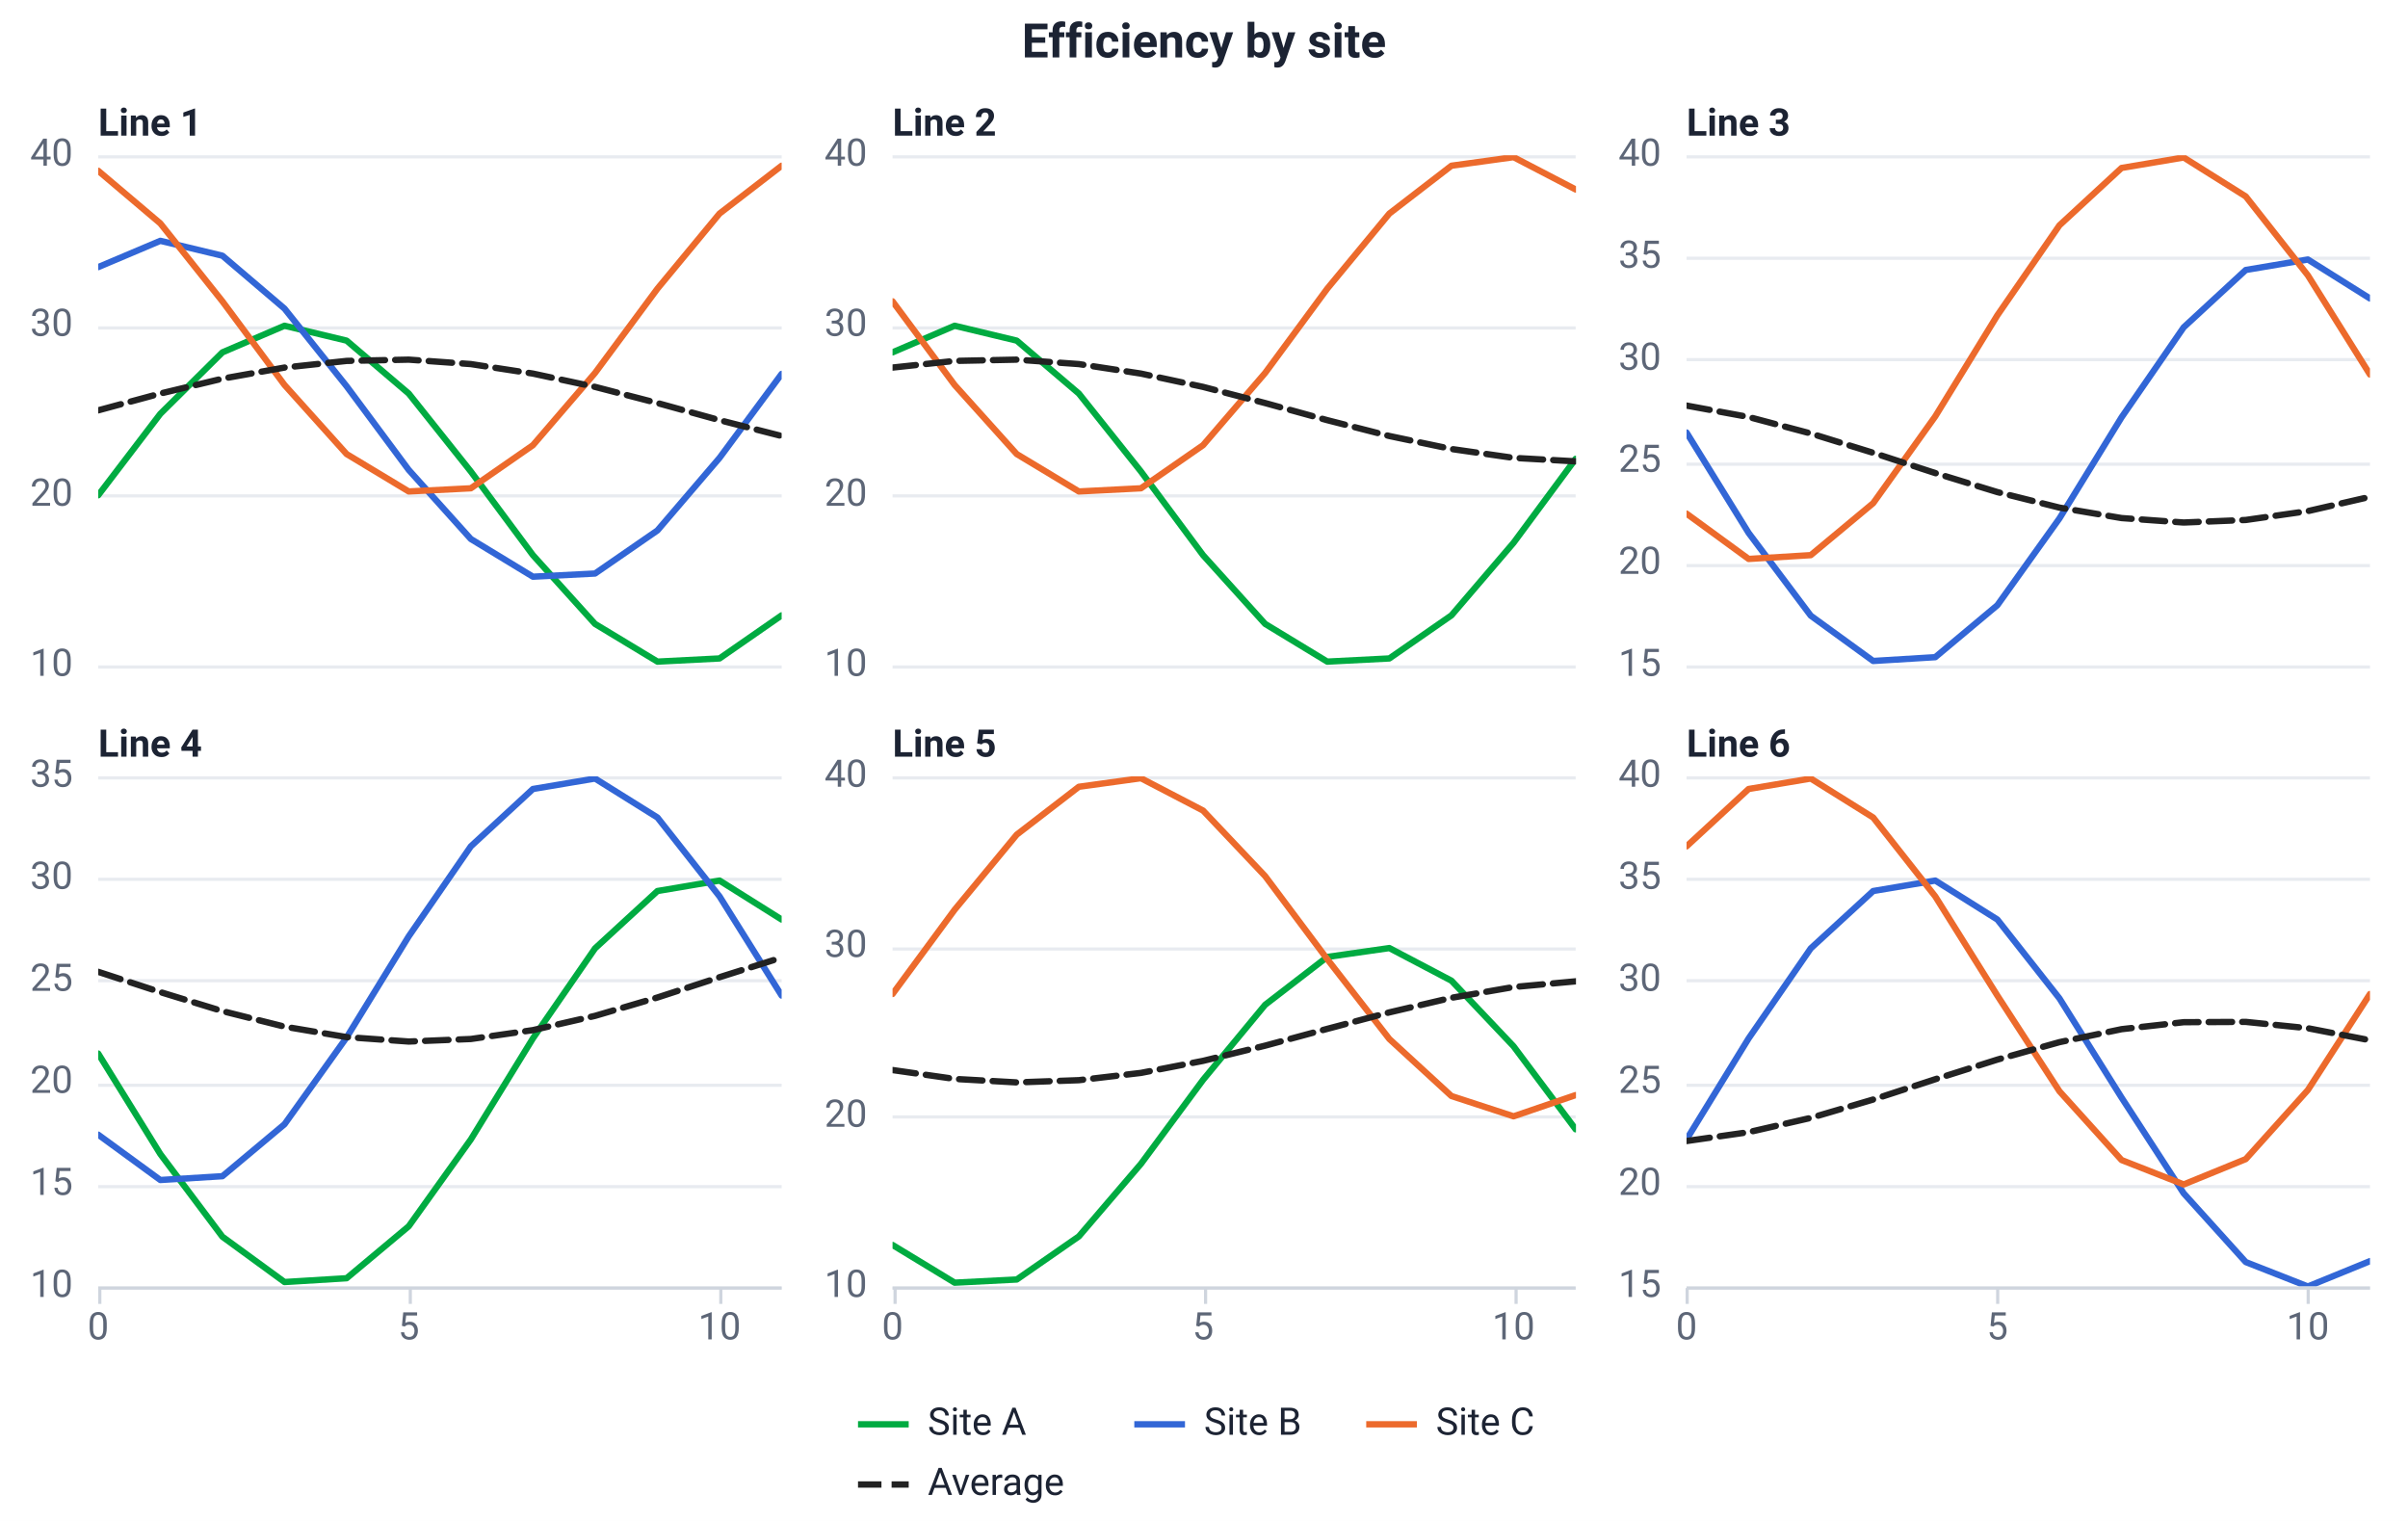
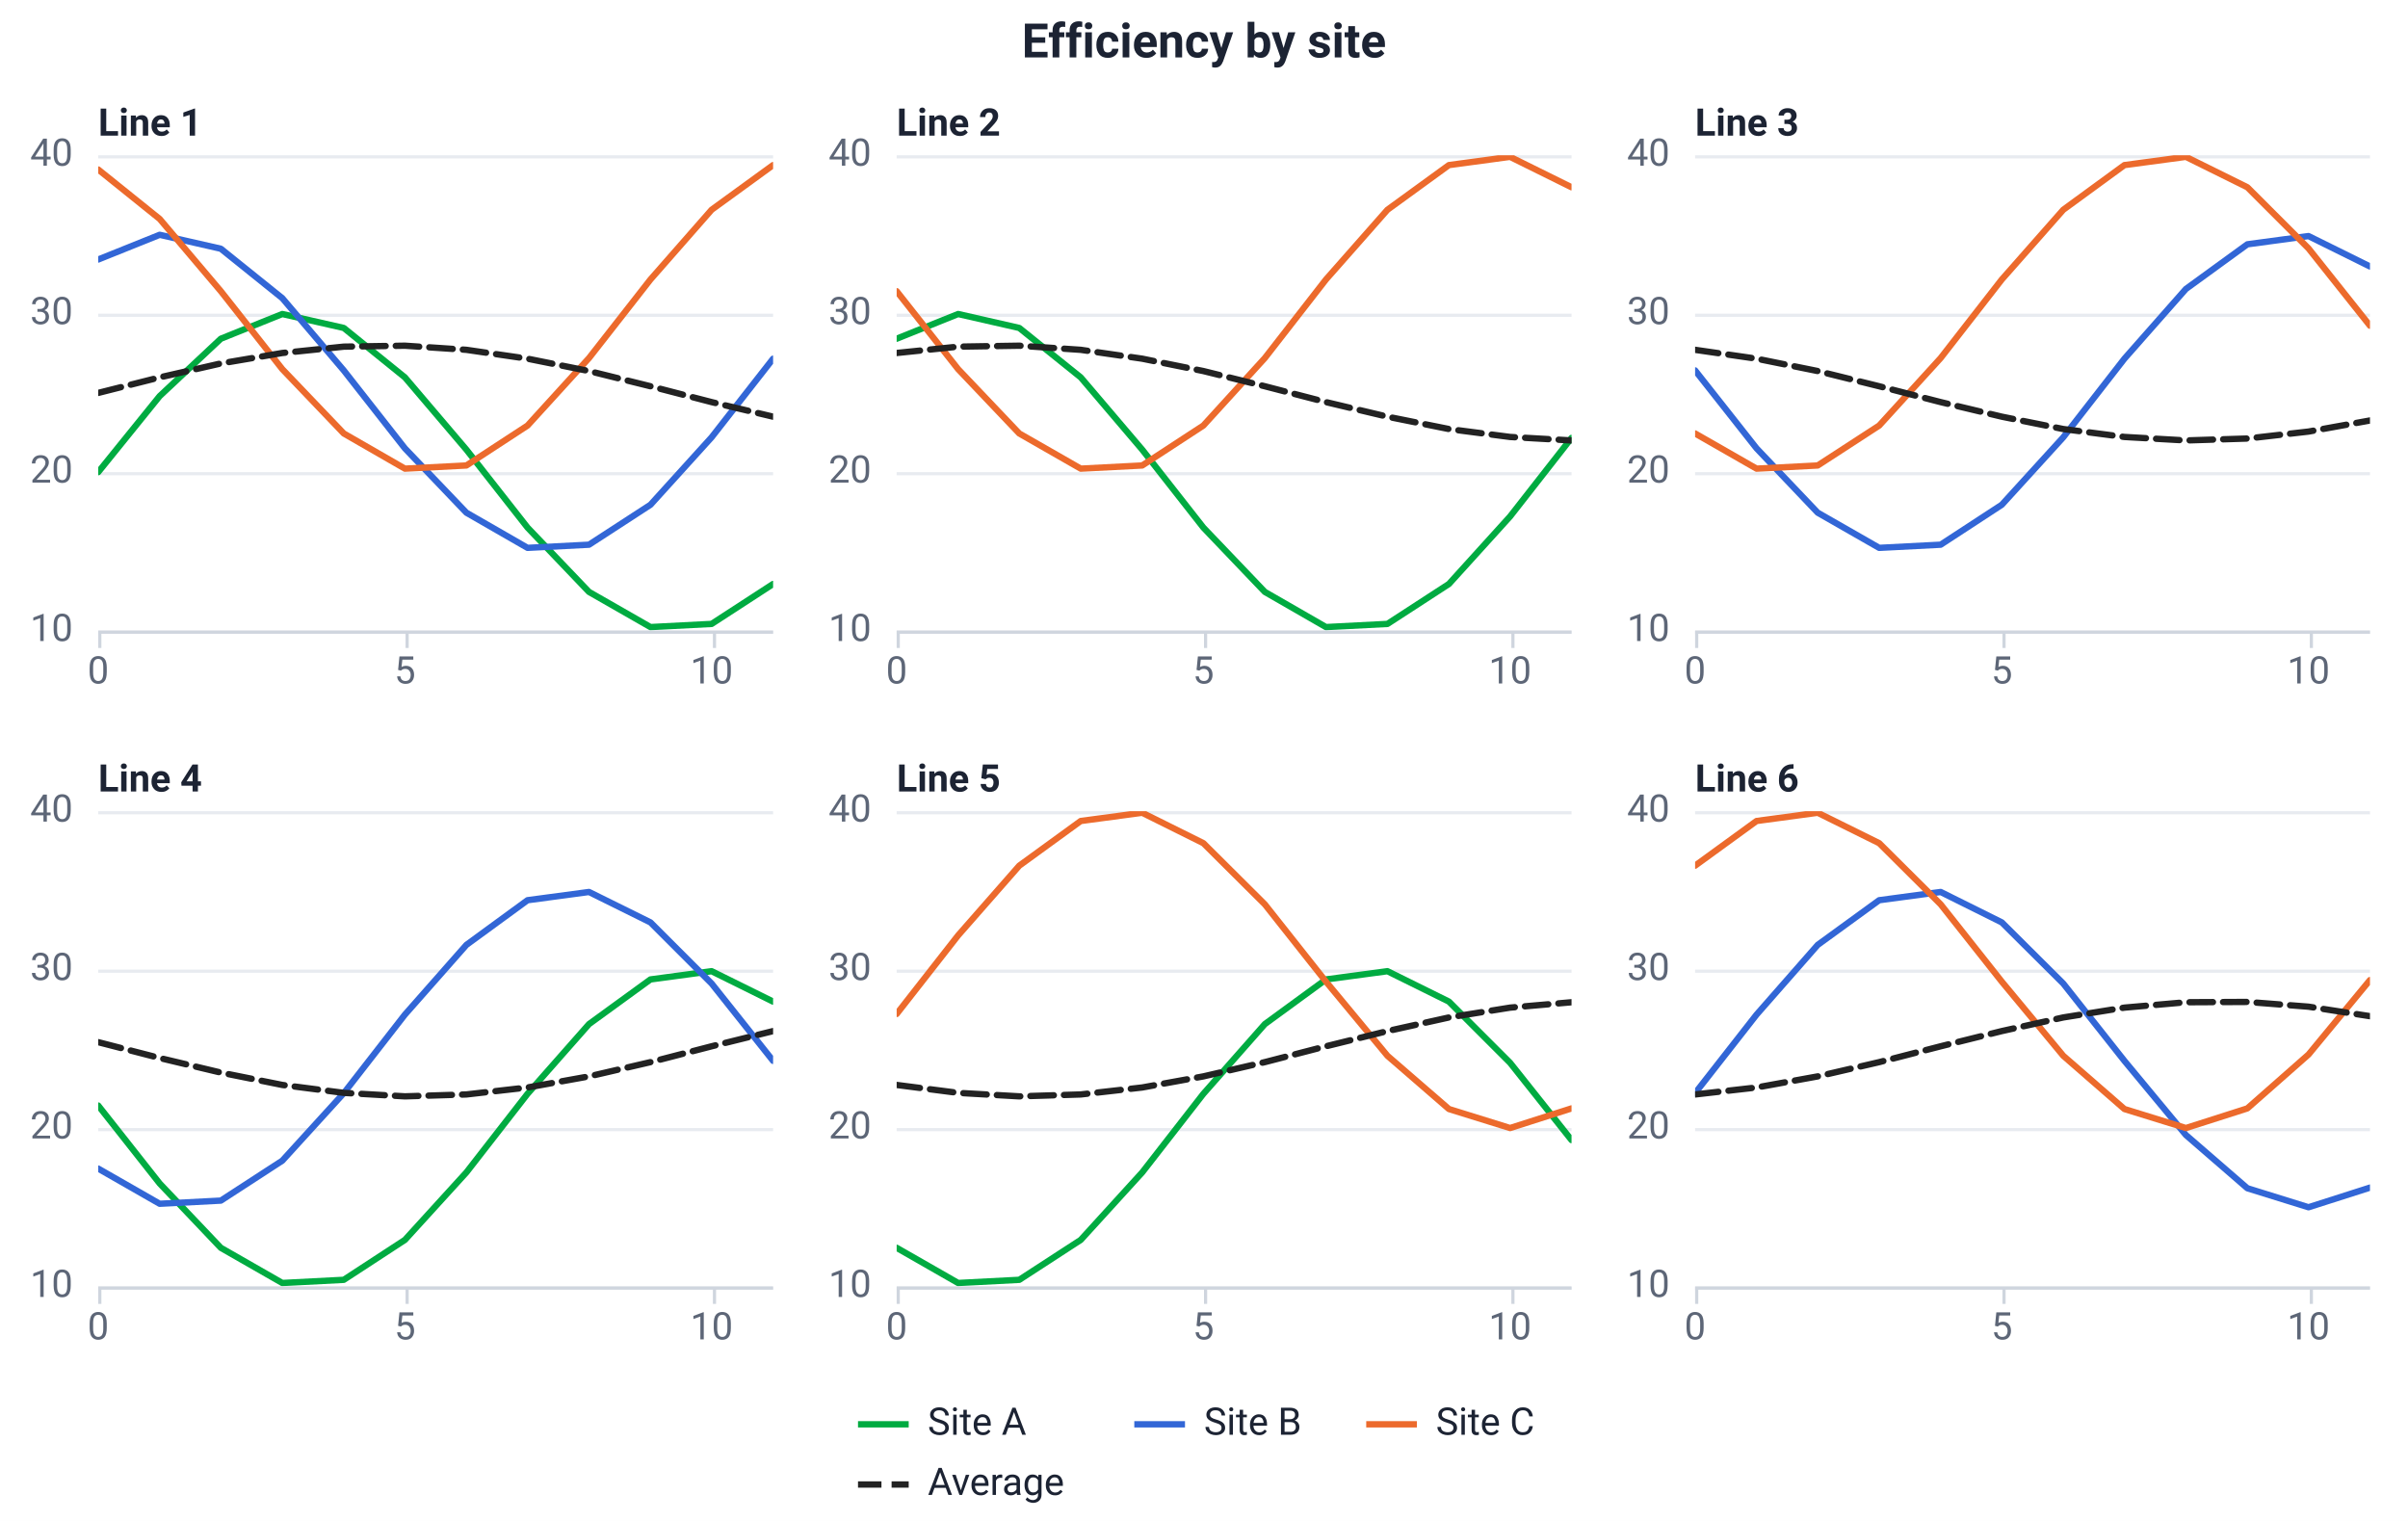
<svg xmlns="http://www.w3.org/2000/svg" width="760" height="480" viewBox="0 0 760 480" role="img" aria-labelledby="grid-legend-title grid-legend-desc" font-family="ui-sans-serif, system-ui, -apple-system, &quot;Segoe UI&quot;, Roboto, &quot;Helvetica Neue&quot;, Arial, sans-serif" font-size="12" fill="#5d6677">
  <defs>
    <clipPath id="grid-legend-clip-0">
-       <rect x="31" y="49" width="215.7" height="161" />
+       <rect x="31" y="49" width="213" height="150" />
    </clipPath>
    <clipPath id="grid-legend-clip-1">
-       <rect x="281.7" y="49" width="215.7" height="161" />
+       <rect x="283" y="49" width="213" height="150" />
    </clipPath>
    <clipPath id="grid-legend-clip-2">
-       <rect x="532.3" y="49" width="215.7" height="161" />
+       <rect x="535" y="49" width="213" height="150" />
    </clipPath>
    <clipPath id="grid-legend-clip-3">
-       <rect x="31" y="245" width="215.7" height="161" />
+       <rect x="31" y="256" width="213" height="150" />
    </clipPath>
    <clipPath id="grid-legend-clip-4">
-       <rect x="281.7" y="245" width="215.7" height="161" />
+       <rect x="283" y="256" width="213" height="150" />
    </clipPath>
    <clipPath id="grid-legend-clip-5">
-       <rect x="532.3" y="245" width="215.7" height="161" />
+       <rect x="535" y="256" width="213" height="150" />
    </clipPath>
  </defs>
  <rect width="760" height="480" fill="#ffffff" />
-   <path d="M31 210.5H246.7M31 156.5H246.7M31 103.5H246.7M31 49.5H246.7M281.7 210.5H497.3M281.7 156.5H497.3M281.7 103.5H497.3M281.7 49.5H497.3M532.3 210.5H748M532.3 178.5H748M532.3 146.5H748M532.3 113.5H748M532.3 81.5H748M532.3 49.5H748M31 406.5H246.7M31 374.5H246.7M31 342.5H246.7M31 309.5H246.7M31 277.5H246.7M31 245.5H246.7M281.7 406.5H497.3M281.7 352.5H497.3M281.7 299.5H497.3M281.7 245.5H497.3M532.3 406.5H748M532.3 374.5H748M532.3 342.5H748M532.3 309.5H748M532.3 277.5H748M532.3 245.5H748" stroke="#e8ebf0" fill="none" />
+   <path d="M31 199.5H244M31 149.5H244M31 99.5H244M31 49.5H244M283 199.5H496M283 149.5H496M283 99.5H496M283 49.5H496M535 199.5H748M535 149.5H748M535 99.5H748M535 49.5H748M31 406.5H244M31 356.5H244M31 306.5H244M31 256.5H244M283 406.5H496M283 356.5H496M283 306.5H496M283 256.5H496M535 406.5H748M535 356.5H748M535 306.5H748M535 256.5H748" stroke="#e8ebf0" fill="none" />
  <g clip-path="url(#grid-legend-clip-0)">
-     <path d="M31 156.3L50.6 130.6L70.2 111.2L89.8 102.8L109.4 107.5L129 124.2L148.6 148.8L168.2 175.2L187.8 196.9L207.5 208.8L227.1 207.8L246.7 194.2" fill="none" stroke="#00ab41" stroke-width="2" stroke-linejoin="round" stroke-linecap="round" />
-     <path d="M31 84.3L50.6 76L70.2 80.7L89.8 97.4L109.4 121.9L129 148.3L148.6 170.1L168.2 182L187.8 181L207.5 167.4L227.1 144.5L246.7 118" fill="none" stroke="#3266d6" stroke-width="2" stroke-linejoin="round" stroke-linecap="round" />
-     <path d="M31 53.9L50.6 70.5L70.2 95.1L89.8 121.5L109.4 143.3L129 155.1L148.6 154.1L168.2 140.5L187.8 117.7L207.5 91.1L227.1 67.4L246.7 52.3" fill="none" stroke="#ec6a2c" stroke-width="2" stroke-linejoin="round" stroke-linecap="round" />
-     <path d="M31 129.5L50.6 124.2L70.2 119.5L89.8 116L109.4 113.9L129 113.5L148.6 114.9L168.2 117.9L187.8 122.1L207.5 127.2L227.1 132.6L246.7 137.6" fill="none" stroke="#222222" stroke-width="2" stroke-linejoin="round" stroke-linecap="round" stroke-dasharray="7.4 3.2" />
+     <path d="M31 149L50.4 125L69.7 106.9L89.1 99.1L108.5 103.5L127.8 119.1L147.2 141.9L166.5 166.5L185.9 186.8L205.3 197.9L224.6 196.9L244 184.3" fill="none" stroke="#00ab41" stroke-width="2" stroke-linejoin="round" stroke-linecap="round" />
+     <path d="M31 81.9L50.4 74.1L69.7 78.5L89.1 94.1L108.5 116.9L127.8 141.5L147.2 161.8L166.5 172.9L185.9 171.9L205.3 159.3L224.6 138L244 113.2" fill="none" stroke="#3266d6" stroke-width="2" stroke-linejoin="round" stroke-linecap="round" />
+     <path d="M31 53.5L50.4 69.1L69.7 91.9L89.1 116.5L108.5 136.8L127.8 147.9L147.2 146.9L166.5 134.3L185.9 113L205.3 88.2L224.6 66.2L244 52.1" fill="none" stroke="#ec6a2c" stroke-width="2" stroke-linejoin="round" stroke-linecap="round" />
+     <path d="M31 124L50.4 119.1L69.7 114.7L89.1 111.4L108.5 109.4L127.8 109.1L147.2 110.4L166.5 113.2L185.9 117.1L205.3 121.9L224.6 126.9L244 131.5" fill="none" stroke="#222222" stroke-width="2" stroke-linejoin="round" stroke-linecap="round" stroke-dasharray="7.4 3.2" />
  </g>
  <g clip-path="url(#grid-legend-clip-1)">
-     <path d="M281.7 111.2L301.3 102.8L320.9 107.5L340.5 124.2L360.1 148.8L379.7 175.2L399.3 196.9L418.9 208.8L438.5 207.8L458.1 194.2L477.7 171.3L497.3 144.8" fill="none" stroke="#00ab41" stroke-width="2" stroke-linejoin="round" stroke-linecap="round" />
-     <path d="M281.7 95.1L301.3 121.5L320.9 143.3L340.5 155.1L360.1 154.1L379.7 140.5L399.3 117.7L418.9 91.1L438.5 67.4L458.1 52.3L477.7 49.6L497.3 59.8" fill="none" stroke="#ec6a2c" stroke-width="2" stroke-linejoin="round" stroke-linecap="round" />
-     <path d="M281.7 116L301.3 113.9L320.9 113.5L340.5 114.9L360.1 117.9L379.7 122.1L399.3 127.2L418.9 132.6L438.5 137.6L458.1 141.7L477.7 144.5L497.3 145.6" fill="none" stroke="#222222" stroke-width="2" stroke-linejoin="round" stroke-linecap="round" stroke-dasharray="7.4 3.2" />
+     <path d="M283 106.9L302.4 99.1L321.7 103.5L341.1 119.1L360.5 141.9L379.8 166.5L399.2 186.8L418.5 197.9L437.9 196.9L457.3 184.3L476.6 163L496 138.2" fill="none" stroke="#00ab41" stroke-width="2" stroke-linejoin="round" stroke-linecap="round" />
+     <path d="M283 91.9L302.4 116.5L321.7 136.8L341.1 147.9L360.5 146.9L379.8 134.3L399.2 113L418.5 88.2L437.9 66.2L457.3 52.1L476.6 49.5L496 59.1" fill="none" stroke="#ec6a2c" stroke-width="2" stroke-linejoin="round" stroke-linecap="round" />
+     <path d="M283 111.4L302.4 109.4L321.7 109.1L341.1 110.4L360.5 113.2L379.8 117.1L399.2 121.9L418.5 126.9L437.9 131.5L457.3 135.4L476.6 137.9L496 139" fill="none" stroke="#222222" stroke-width="2" stroke-linejoin="round" stroke-linecap="round" stroke-dasharray="7.4 3.2" />
  </g>
  <g clip-path="url(#grid-legend-clip-2)">
-     <path d="M532.3 136.5L551.9 168.2L571.5 194.3L591.2 208.6L610.8 207.4L630.4 191L650 163.6L669.6 131.7L689.2 103.3L708.8 85.2L728.4 81.9L748 94.2" fill="none" stroke="#3266d6" stroke-width="2" stroke-linejoin="round" stroke-linecap="round" />
-     <path d="M532.3 162.1L551.9 176.4L571.5 175.2L591.2 158.8L610.8 131.4L630.4 99.5L650 71.1L669.6 53L689.2 49.7L708.8 62L728.4 86.9L748 118.2" fill="none" stroke="#ec6a2c" stroke-width="2" stroke-linejoin="round" stroke-linecap="round" />
-     <path d="M532.3 128L551.9 131.6L571.5 136.8L591.2 142.9L610.8 149.3L630.4 155.3L650 160.2L669.6 163.5L689.2 164.9L708.8 164.1L728.4 161.3L748 156.8" fill="none" stroke="#222222" stroke-width="2" stroke-linejoin="round" stroke-linecap="round" stroke-dasharray="7.4 3.2" />
+     <path d="M535 116.9L554.4 141.5L573.7 161.8L593.1 172.9L612.5 171.9L631.8 159.3L651.2 138L670.5 113.2L689.9 91.2L709.3 77.1L728.6 74.5L748 84.1" fill="none" stroke="#3266d6" stroke-width="2" stroke-linejoin="round" stroke-linecap="round" />
+     <path d="M535 136.8L554.4 147.9L573.7 146.9L593.1 134.3L612.5 113L631.8 88.2L651.2 66.2L670.5 52.1L689.9 49.5L709.3 59.1L728.6 78.4L748 102.8" fill="none" stroke="#ec6a2c" stroke-width="2" stroke-linejoin="round" stroke-linecap="round" />
+     <path d="M535 110.4L554.4 113.2L573.7 117.1L593.1 121.9L612.5 126.9L631.8 131.5L651.2 135.4L670.5 137.9L689.9 139L709.3 138.4L728.6 136.2L748 132.7" fill="none" stroke="#222222" stroke-width="2" stroke-linejoin="round" stroke-linecap="round" stroke-dasharray="7.4 3.2" />
  </g>
  <g clip-path="url(#grid-legend-clip-3)">
-     <path d="M31 332.5L50.6 364.2L70.2 390.3L89.8 404.6L109.4 403.4L129 387L148.6 359.6L168.2 327.7L187.8 299.3L207.5 281.2L227.1 277.9L246.7 290.2" fill="none" stroke="#00ab41" stroke-width="2" stroke-linejoin="round" stroke-linecap="round" />
-     <path d="M31 358.1L50.6 372.4L70.2 371.2L89.8 354.8L109.4 327.4L129 295.5L148.6 267.1L168.2 249L187.8 245.7L207.5 258L227.1 282.9L246.7 314.2" fill="none" stroke="#3266d6" stroke-width="2" stroke-linejoin="round" stroke-linecap="round" />
-     <path d="M31 306.7L50.6 313.1L70.2 319.1L89.8 324L109.4 327.3L129 328.7L148.6 327.9L168.2 325.1L187.8 320.6L207.5 314.8L227.1 308.4L246.7 302.2" fill="none" stroke="#222222" stroke-width="2" stroke-linejoin="round" stroke-linecap="round" stroke-dasharray="7.4 3.2" />
+     <path d="M31 348.9L50.4 373.5L69.7 393.8L89.1 404.9L108.5 403.9L127.8 391.3L147.2 370L166.5 345.2L185.9 323.2L205.3 309.1L224.6 306.5L244 316.1" fill="none" stroke="#00ab41" stroke-width="2" stroke-linejoin="round" stroke-linecap="round" />
+     <path d="M31 368.8L50.4 379.9L69.7 378.9L89.1 366.3L108.5 345L127.8 320.2L147.2 298.2L166.5 284.1L185.9 281.5L205.3 291.1L224.6 310.4L244 334.8" fill="none" stroke="#3266d6" stroke-width="2" stroke-linejoin="round" stroke-linecap="round" />
+     <path d="M31 328.9L50.4 333.9L69.7 338.5L89.1 342.4L108.5 344.9L127.8 346L147.2 345.4L166.5 343.2L185.9 339.7L205.3 335.2L224.6 330.2L244 325.4" fill="none" stroke="#222222" stroke-width="2" stroke-linejoin="round" stroke-linecap="round" stroke-dasharray="7.4 3.2" />
  </g>
  <g clip-path="url(#grid-legend-clip-4)">
-     <path d="M281.7 392.9L301.3 404.8L320.9 403.8L340.5 390.2L360.1 367.3L379.7 340.8L399.3 317.1L418.9 302L438.5 299.2L458.1 309.5L477.7 330.2L497.3 356.4" fill="none" stroke="#00ab41" stroke-width="2" stroke-linejoin="round" stroke-linecap="round" />
-     <path d="M281.7 313.7L301.3 287.1L320.9 263.4L340.5 248.3L360.1 245.6L379.7 255.8L399.3 276.5L418.9 302.7L438.5 327.9L458.1 345.9L477.7 352.3L497.3 345.6" fill="none" stroke="#ec6a2c" stroke-width="2" stroke-linejoin="round" stroke-linecap="round" />
-     <path d="M281.7 337.7L301.3 340.5L320.9 341.6L340.5 340.9L360.1 338.6L379.7 334.8L399.3 330L418.9 324.7L438.5 319.5L458.1 314.9L477.7 311.5L497.3 309.7" fill="none" stroke="#222222" stroke-width="2" stroke-linejoin="round" stroke-linecap="round" stroke-dasharray="7.4 3.2" />
+     <path d="M283 393.8L302.4 404.9L321.7 403.9L341.1 391.3L360.5 370L379.8 345.2L399.2 323.2L418.5 309.1L437.9 306.5L457.3 316.1L476.6 335.4L496 359.8" fill="none" stroke="#00ab41" stroke-width="2" stroke-linejoin="round" stroke-linecap="round" />
+     <path d="M283 320L302.4 295.2L321.7 273.2L341.1 259.1L360.5 256.5L379.8 266.1L399.2 285.4L418.5 309.8L437.9 333.2L457.3 350L476.6 356L496 349.8" fill="none" stroke="#ec6a2c" stroke-width="2" stroke-linejoin="round" stroke-linecap="round" />
+     <path d="M283 342.4L302.4 344.9L321.7 346L341.1 345.4L360.5 343.2L379.8 339.7L399.2 335.2L418.5 330.2L437.9 325.4L457.3 321.1L476.6 318L496 316.3" fill="none" stroke="#222222" stroke-width="2" stroke-linejoin="round" stroke-linecap="round" stroke-dasharray="7.4 3.2" />
  </g>
  <g clip-path="url(#grid-legend-clip-5)">
-     <path d="M532.3 359.6L551.9 327.7L571.5 299.3L591.2 281.2L610.8 277.9L630.4 290.2L650 315.1L669.6 346.4L689.2 376.6L708.8 398.3L728.4 406L748 398" fill="none" stroke="#3266d6" stroke-width="2" stroke-linejoin="round" stroke-linecap="round" />
-     <path d="M532.3 267.1L551.9 249L571.5 245.7L591.2 258L610.8 282.9L630.4 314.2L650 344.4L669.6 366.1L689.2 373.8L708.8 365.8L728.4 344L748 313.7" fill="none" stroke="#ec6a2c" stroke-width="2" stroke-linejoin="round" stroke-linecap="round" />
-     <path d="M532.3 360.1L551.9 357.3L571.5 352.8L591.2 347L610.8 340.6L630.4 334.4L650 328.9L669.6 324.8L689.2 322.6L708.8 322.5L728.4 324.5L748 328.3" fill="none" stroke="#222222" stroke-width="2" stroke-linejoin="round" stroke-linecap="round" stroke-dasharray="7.4 3.2" />
+     <path d="M535 345L554.4 320.2L573.7 298.2L593.1 284.1L612.5 281.5L631.8 291.1L651.2 310.4L670.5 334.8L689.9 358.2L709.3 375L728.6 381L748 374.8" fill="none" stroke="#3266d6" stroke-width="2" stroke-linejoin="round" stroke-linecap="round" />
+     <path d="M535 273.2L554.4 259.1L573.7 256.5L593.1 266.1L612.5 285.4L631.8 309.8L651.2 333.2L670.5 350L689.9 356L709.3 349.8L728.6 332.8L748 309.3" fill="none" stroke="#ec6a2c" stroke-width="2" stroke-linejoin="round" stroke-linecap="round" />
+     <path d="M535 345.4L554.4 343.2L573.7 339.7L593.1 335.2L612.5 330.2L631.8 325.4L651.2 321.1L670.5 318L689.9 316.3L709.3 316.2L728.6 317.7L748 320.7" fill="none" stroke="#222222" stroke-width="2" stroke-linejoin="round" stroke-linecap="round" stroke-dasharray="7.4 3.2" />
  </g>
  <g style="font-variant-numeric:tabular-nums">
-     <text x="23" y="210" text-anchor="end" dominant-baseline="middle">10</text>
-     <text x="23" y="156.3" text-anchor="end" dominant-baseline="middle">20</text>
-     <text x="23" y="102.7" text-anchor="end" dominant-baseline="middle">30</text>
+     <path d="M31 199.5H244M31.5 199.5V204.5M128.5 199.5V204.5M225.5 199.5V204.5" stroke="#cfd5de" fill="none" />
+     <text x="31" y="207.5" text-anchor="middle" dominant-baseline="hanging">0</text>
+     <text x="127.8" y="207.5" text-anchor="middle" dominant-baseline="hanging">5</text>
+     <text x="224.6" y="207.5" text-anchor="middle" dominant-baseline="hanging">10</text>
+     <text x="23" y="199" text-anchor="end" dominant-baseline="middle">10</text>
+     <text x="23" y="149" text-anchor="end" dominant-baseline="middle">20</text>
+     <text x="23" y="99" text-anchor="end" dominant-baseline="middle">30</text>
    <text x="23" y="49" text-anchor="end" dominant-baseline="middle">40</text>
-     <text x="273.7" y="210" text-anchor="end" dominant-baseline="middle">10</text>
-     <text x="273.7" y="156.3" text-anchor="end" dominant-baseline="middle">20</text>
-     <text x="273.7" y="102.7" text-anchor="end" dominant-baseline="middle">30</text>
-     <text x="273.7" y="49" text-anchor="end" dominant-baseline="middle">40</text>
-     <text x="524.3" y="210" text-anchor="end" dominant-baseline="middle">15</text>
-     <text x="524.3" y="177.8" text-anchor="end" dominant-baseline="middle">20</text>
-     <text x="524.3" y="145.6" text-anchor="end" dominant-baseline="middle">25</text>
-     <text x="524.3" y="113.4" text-anchor="end" dominant-baseline="middle">30</text>
-     <text x="524.3" y="81.2" text-anchor="end" dominant-baseline="middle">35</text>
-     <text x="524.3" y="49" text-anchor="end" dominant-baseline="middle">40</text>
-     <path d="M31 406.5H246.7M31.5 406.5V411.5M129.5 406.5V411.5M227.5 406.5V411.5" stroke="#cfd5de" fill="none" />
+     <path d="M283 199.5H496M283.5 199.5V204.5M380.5 199.5V204.5M477.5 199.5V204.5" stroke="#cfd5de" fill="none" />
+     <text x="283" y="207.5" text-anchor="middle" dominant-baseline="hanging">0</text>
+     <text x="379.8" y="207.5" text-anchor="middle" dominant-baseline="hanging">5</text>
+     <text x="476.6" y="207.5" text-anchor="middle" dominant-baseline="hanging">10</text>
+     <text x="275" y="199" text-anchor="end" dominant-baseline="middle">10</text>
+     <text x="275" y="149" text-anchor="end" dominant-baseline="middle">20</text>
+     <text x="275" y="99" text-anchor="end" dominant-baseline="middle">30</text>
+     <text x="275" y="49" text-anchor="end" dominant-baseline="middle">40</text>
+     <path d="M535 199.5H748M535.5 199.5V204.5M632.5 199.5V204.5M729.5 199.5V204.5" stroke="#cfd5de" fill="none" />
+     <text x="535" y="207.5" text-anchor="middle" dominant-baseline="hanging">0</text>
+     <text x="631.8" y="207.5" text-anchor="middle" dominant-baseline="hanging">5</text>
+     <text x="728.6" y="207.5" text-anchor="middle" dominant-baseline="hanging">10</text>
+     <text x="527" y="199" text-anchor="end" dominant-baseline="middle">10</text>
+     <text x="527" y="149" text-anchor="end" dominant-baseline="middle">20</text>
+     <text x="527" y="99" text-anchor="end" dominant-baseline="middle">30</text>
+     <text x="527" y="49" text-anchor="end" dominant-baseline="middle">40</text>
+     <path d="M31 406.5H244M31.5 406.5V411.5M128.5 406.5V411.5M225.5 406.5V411.5" stroke="#cfd5de" fill="none" />
    <text x="31" y="414.5" text-anchor="middle" dominant-baseline="hanging">0</text>
-     <text x="129" y="414.5" text-anchor="middle" dominant-baseline="hanging">5</text>
-     <text x="227.1" y="414.5" text-anchor="middle" dominant-baseline="hanging">10</text>
+     <text x="127.8" y="414.5" text-anchor="middle" dominant-baseline="hanging">5</text>
+     <text x="224.6" y="414.5" text-anchor="middle" dominant-baseline="hanging">10</text>
    <text x="23" y="406" text-anchor="end" dominant-baseline="middle">10</text>
-     <text x="23" y="373.8" text-anchor="end" dominant-baseline="middle">15</text>
-     <text x="23" y="341.6" text-anchor="end" dominant-baseline="middle">20</text>
-     <text x="23" y="309.4" text-anchor="end" dominant-baseline="middle">25</text>
-     <text x="23" y="277.2" text-anchor="end" dominant-baseline="middle">30</text>
-     <text x="23" y="245" text-anchor="end" dominant-baseline="middle">35</text>
-     <path d="M281.7 406.5H497.3M282.5 406.5V411.5M380.5 406.5V411.5M478.5 406.5V411.5" stroke="#cfd5de" fill="none" />
-     <text x="281.7" y="414.5" text-anchor="middle" dominant-baseline="hanging">0</text>
-     <text x="379.7" y="414.5" text-anchor="middle" dominant-baseline="hanging">5</text>
-     <text x="477.7" y="414.5" text-anchor="middle" dominant-baseline="hanging">10</text>
-     <text x="273.7" y="406" text-anchor="end" dominant-baseline="middle">10</text>
-     <text x="273.7" y="352.3" text-anchor="end" dominant-baseline="middle">20</text>
-     <text x="273.7" y="298.7" text-anchor="end" dominant-baseline="middle">30</text>
-     <text x="273.7" y="245" text-anchor="end" dominant-baseline="middle">40</text>
-     <path d="M532.3 406.5H748M532.5 406.5V411.5M630.5 406.5V411.5M728.5 406.5V411.5" stroke="#cfd5de" fill="none" />
-     <text x="532.3" y="414.5" text-anchor="middle" dominant-baseline="hanging">0</text>
-     <text x="630.4" y="414.5" text-anchor="middle" dominant-baseline="hanging">5</text>
-     <text x="728.4" y="414.5" text-anchor="middle" dominant-baseline="hanging">10</text>
-     <text x="524.3" y="406" text-anchor="end" dominant-baseline="middle">15</text>
-     <text x="524.3" y="373.8" text-anchor="end" dominant-baseline="middle">20</text>
-     <text x="524.3" y="341.6" text-anchor="end" dominant-baseline="middle">25</text>
-     <text x="524.3" y="309.4" text-anchor="end" dominant-baseline="middle">30</text>
-     <text x="524.3" y="277.2" text-anchor="end" dominant-baseline="middle">35</text>
-     <text x="524.3" y="245" text-anchor="end" dominant-baseline="middle">40</text>
+     <text x="23" y="356" text-anchor="end" dominant-baseline="middle">20</text>
+     <text x="23" y="306" text-anchor="end" dominant-baseline="middle">30</text>
+     <text x="23" y="256" text-anchor="end" dominant-baseline="middle">40</text>
+     <path d="M283 406.5H496M283.5 406.5V411.5M380.5 406.5V411.5M477.5 406.5V411.5" stroke="#cfd5de" fill="none" />
+     <text x="283" y="414.5" text-anchor="middle" dominant-baseline="hanging">0</text>
+     <text x="379.8" y="414.5" text-anchor="middle" dominant-baseline="hanging">5</text>
+     <text x="476.6" y="414.5" text-anchor="middle" dominant-baseline="hanging">10</text>
+     <text x="275" y="406" text-anchor="end" dominant-baseline="middle">10</text>
+     <text x="275" y="356" text-anchor="end" dominant-baseline="middle">20</text>
+     <text x="275" y="306" text-anchor="end" dominant-baseline="middle">30</text>
+     <text x="275" y="256" text-anchor="end" dominant-baseline="middle">40</text>
+     <path d="M535 406.5H748M535.5 406.5V411.5M632.5 406.5V411.5M729.5 406.5V411.5" stroke="#cfd5de" fill="none" />
+     <text x="535" y="414.5" text-anchor="middle" dominant-baseline="hanging">0</text>
+     <text x="631.8" y="414.5" text-anchor="middle" dominant-baseline="hanging">5</text>
+     <text x="728.6" y="414.5" text-anchor="middle" dominant-baseline="hanging">10</text>
+     <text x="527" y="406" text-anchor="end" dominant-baseline="middle">10</text>
+     <text x="527" y="356" text-anchor="end" dominant-baseline="middle">20</text>
+     <text x="527" y="306" text-anchor="end" dominant-baseline="middle">30</text>
+     <text x="527" y="256" text-anchor="end" dominant-baseline="middle">40</text>
  </g>
  <text x="31" y="39.5" dominant-baseline="middle" font-weight="600" fill="#1c2333">Line 1</text>
-   <text x="281.7" y="39.5" dominant-baseline="middle" font-weight="600" fill="#1c2333">Line 2</text>
-   <text x="532.3" y="39.5" dominant-baseline="middle" font-weight="600" fill="#1c2333">Line 3</text>
-   <text x="31" y="235.5" dominant-baseline="middle" font-weight="600" fill="#1c2333">Line 4</text>
-   <text x="281.7" y="235.5" dominant-baseline="middle" font-weight="600" fill="#1c2333">Line 5</text>
-   <text x="532.3" y="235.5" dominant-baseline="middle" font-weight="600" fill="#1c2333">Line 6</text>
+   <text x="283" y="39.5" dominant-baseline="middle" font-weight="600" fill="#1c2333">Line 2</text>
+   <text x="535" y="39.5" dominant-baseline="middle" font-weight="600" fill="#1c2333">Line 3</text>
+   <text x="31" y="246.5" dominant-baseline="middle" font-weight="600" fill="#1c2333">Line 4</text>
+   <text x="283" y="246.5" dominant-baseline="middle" font-weight="600" fill="#1c2333">Line 5</text>
+   <text x="535" y="246.5" dominant-baseline="middle" font-weight="600" fill="#1c2333">Line 6</text>
  <text x="380" y="14" text-anchor="middle" dominant-baseline="middle" font-size="15" font-weight="600" fill="#1c2333">Efficiency by site</text>
  <path d="M270.8 449.5H286.8" stroke="#00ab41" stroke-width="2" fill="none" />
  <text x="292.8" y="449.5" dominant-baseline="middle" fill="#1c2333">Site A</text>
  <path d="M358 449.5H374" stroke="#3266d6" stroke-width="2" fill="none" />
  <text x="380" y="449.5" dominant-baseline="middle" fill="#1c2333">Site B</text>
  <path d="M431.2 449.5H447.2" stroke="#ec6a2c" stroke-width="2" fill="none" />
  <text x="453.2" y="449.5" dominant-baseline="middle" fill="#1c2333">Site C</text>
  <path d="M270.8 468.5H286.8" stroke="#222222" stroke-width="2" stroke-dasharray="7.4 3.2" fill="none" />
  <text x="292.8" y="468.5" dominant-baseline="middle" fill="#1c2333">Average</text>
</svg>
